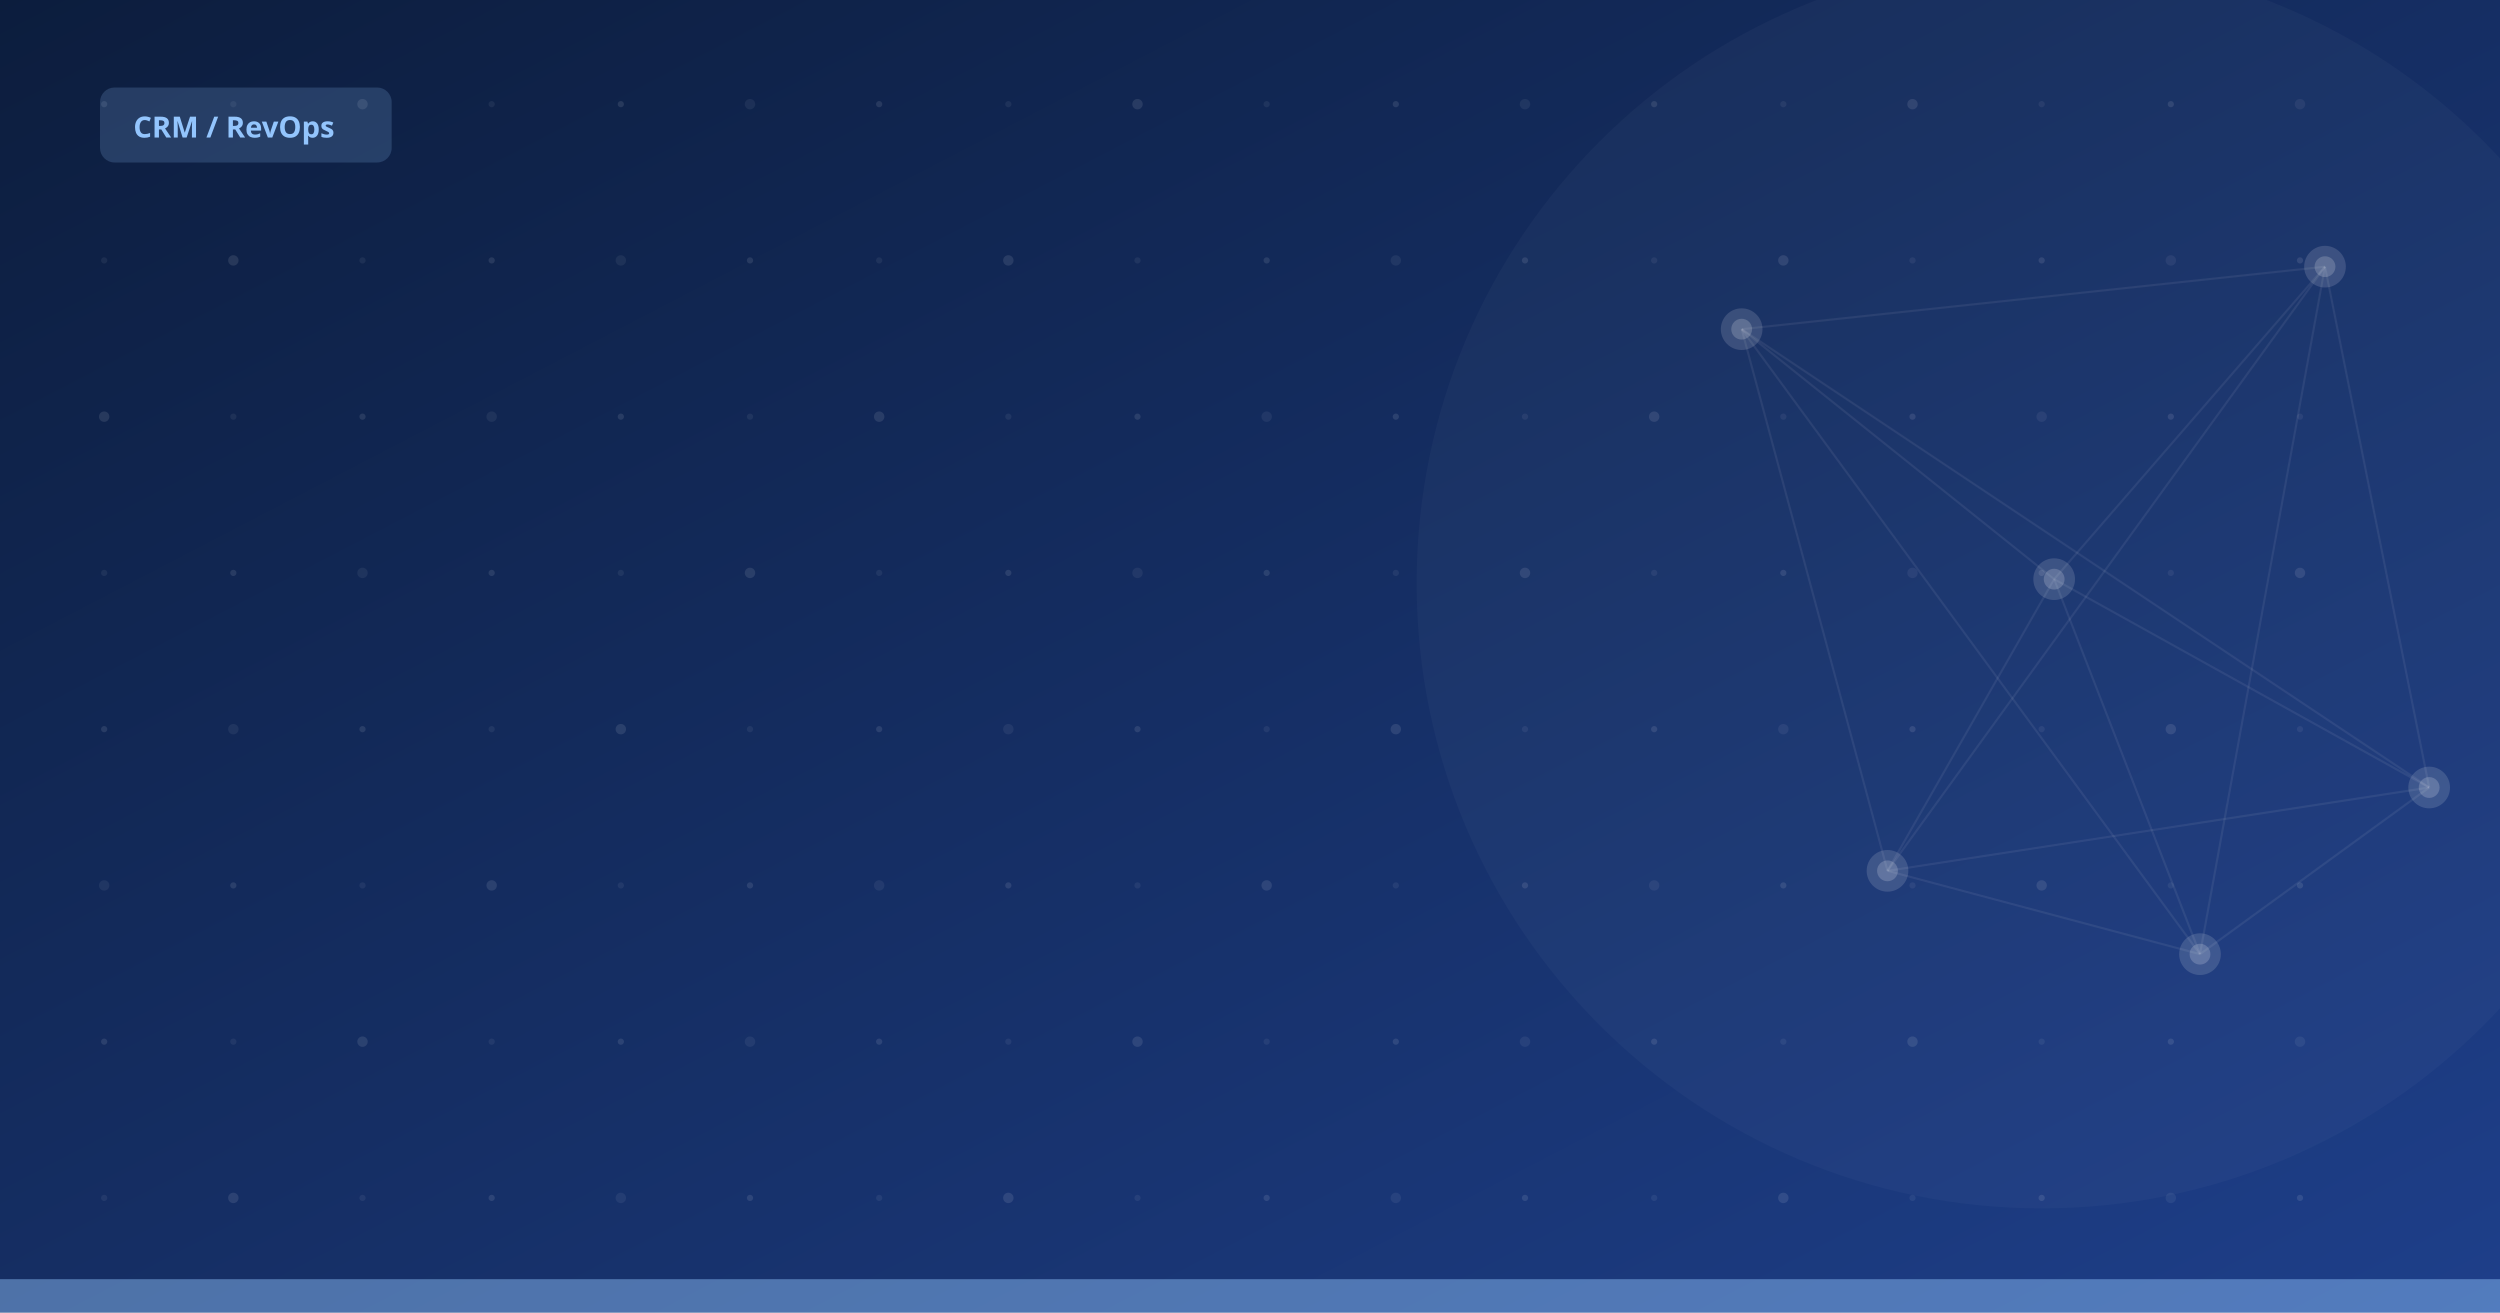
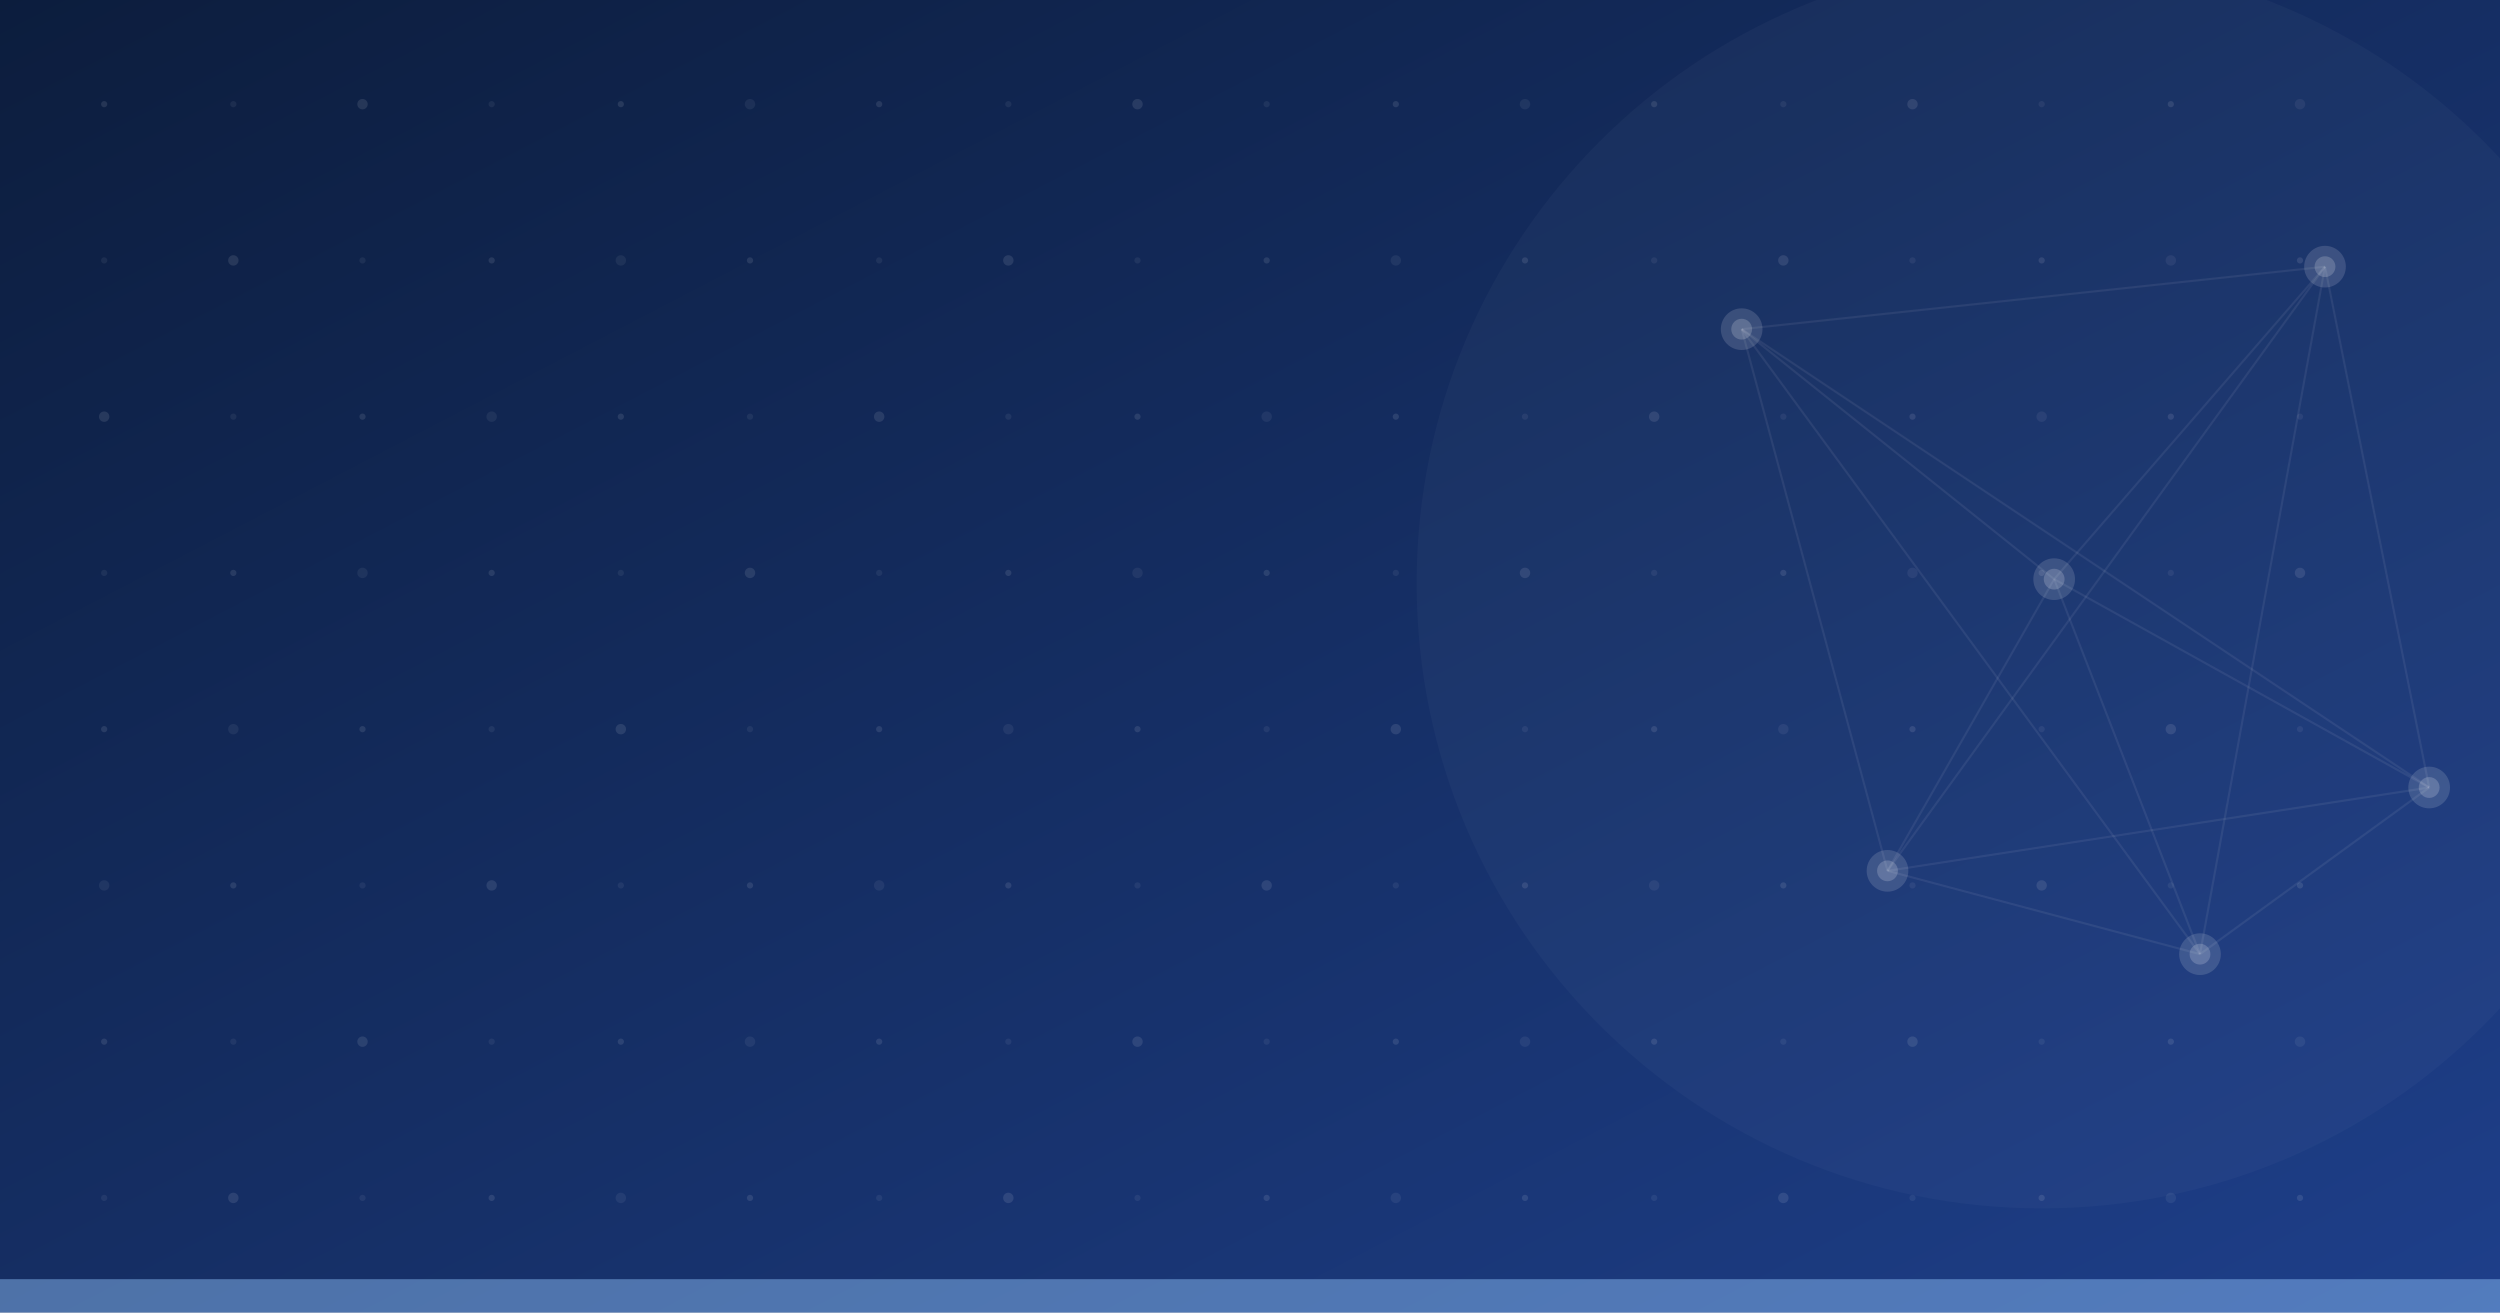
<svg xmlns="http://www.w3.org/2000/svg" viewBox="0 0 1200 630" width="1200" height="630">
  <defs>
    <linearGradient id="bg" x1="0%" y1="0%" x2="100%" y2="100%">
      <stop offset="0%" stop-color="#0c1d3d" />
      <stop offset="100%" stop-color="#1e3f8a" />
    </linearGradient>
  </defs>
  <rect width="1200" height="630" fill="url(#bg)" />
  <circle cx="50" cy="50" r="1.5" fill="white" opacity="0.1" />
  <circle cx="112" cy="50" r="1.5" fill="white" opacity="0.06" />
  <circle cx="174" cy="50" r="2.5" fill="white" opacity="0.1" />
  <circle cx="236" cy="50" r="1.5" fill="white" opacity="0.06" />
  <circle cx="298" cy="50" r="1.5" fill="white" opacity="0.1" />
  <circle cx="360" cy="50" r="2.5" fill="white" opacity="0.06" />
  <circle cx="422" cy="50" r="1.5" fill="white" opacity="0.1" />
  <circle cx="484" cy="50" r="1.5" fill="white" opacity="0.06" />
  <circle cx="546" cy="50" r="2.5" fill="white" opacity="0.1" />
  <circle cx="608" cy="50" r="1.5" fill="white" opacity="0.06" />
  <circle cx="670" cy="50" r="1.5" fill="white" opacity="0.1" />
  <circle cx="732" cy="50" r="2.5" fill="white" opacity="0.06" />
  <circle cx="794" cy="50" r="1.5" fill="white" opacity="0.1" />
  <circle cx="856" cy="50" r="1.5" fill="white" opacity="0.06" />
  <circle cx="918" cy="50" r="2.5" fill="white" opacity="0.1" />
  <circle cx="980" cy="50" r="1.5" fill="white" opacity="0.06" />
  <circle cx="1042" cy="50" r="1.5" fill="white" opacity="0.1" />
  <circle cx="1104" cy="50" r="2.5" fill="white" opacity="0.06" />
  <circle cx="50" cy="125" r="1.5" fill="white" opacity="0.06" />
  <circle cx="112" cy="125" r="2.5" fill="white" opacity="0.1" />
  <circle cx="174" cy="125" r="1.5" fill="white" opacity="0.06" />
  <circle cx="236" cy="125" r="1.5" fill="white" opacity="0.1" />
  <circle cx="298" cy="125" r="2.5" fill="white" opacity="0.06" />
  <circle cx="360" cy="125" r="1.5" fill="white" opacity="0.1" />
  <circle cx="422" cy="125" r="1.5" fill="white" opacity="0.06" />
  <circle cx="484" cy="125" r="2.5" fill="white" opacity="0.1" />
  <circle cx="546" cy="125" r="1.5" fill="white" opacity="0.06" />
  <circle cx="608" cy="125" r="1.5" fill="white" opacity="0.1" />
  <circle cx="670" cy="125" r="2.5" fill="white" opacity="0.06" />
  <circle cx="732" cy="125" r="1.5" fill="white" opacity="0.1" />
  <circle cx="794" cy="125" r="1.5" fill="white" opacity="0.06" />
  <circle cx="856" cy="125" r="2.5" fill="white" opacity="0.1" />
  <circle cx="918" cy="125" r="1.5" fill="white" opacity="0.06" />
  <circle cx="980" cy="125" r="1.5" fill="white" opacity="0.1" />
  <circle cx="1042" cy="125" r="2.5" fill="white" opacity="0.06" />
  <circle cx="1104" cy="125" r="1.5" fill="white" opacity="0.1" />
  <circle cx="50" cy="200" r="2.5" fill="white" opacity="0.1" />
  <circle cx="112" cy="200" r="1.5" fill="white" opacity="0.06" />
  <circle cx="174" cy="200" r="1.5" fill="white" opacity="0.1" />
  <circle cx="236" cy="200" r="2.5" fill="white" opacity="0.06" />
  <circle cx="298" cy="200" r="1.5" fill="white" opacity="0.1" />
  <circle cx="360" cy="200" r="1.5" fill="white" opacity="0.06" />
  <circle cx="422" cy="200" r="2.5" fill="white" opacity="0.1" />
  <circle cx="484" cy="200" r="1.5" fill="white" opacity="0.06" />
  <circle cx="546" cy="200" r="1.5" fill="white" opacity="0.1" />
  <circle cx="608" cy="200" r="2.5" fill="white" opacity="0.06" />
  <circle cx="670" cy="200" r="1.5" fill="white" opacity="0.1" />
  <circle cx="732" cy="200" r="1.5" fill="white" opacity="0.06" />
  <circle cx="794" cy="200" r="2.5" fill="white" opacity="0.1" />
  <circle cx="856" cy="200" r="1.5" fill="white" opacity="0.06" />
  <circle cx="918" cy="200" r="1.5" fill="white" opacity="0.1" />
  <circle cx="980" cy="200" r="2.5" fill="white" opacity="0.06" />
  <circle cx="1042" cy="200" r="1.5" fill="white" opacity="0.1" />
  <circle cx="1104" cy="200" r="1.5" fill="white" opacity="0.06" />
  <circle cx="50" cy="275" r="1.5" fill="white" opacity="0.06" />
  <circle cx="112" cy="275" r="1.5" fill="white" opacity="0.1" />
  <circle cx="174" cy="275" r="2.5" fill="white" opacity="0.06" />
  <circle cx="236" cy="275" r="1.5" fill="white" opacity="0.1" />
  <circle cx="298" cy="275" r="1.5" fill="white" opacity="0.06" />
  <circle cx="360" cy="275" r="2.5" fill="white" opacity="0.1" />
  <circle cx="422" cy="275" r="1.5" fill="white" opacity="0.06" />
  <circle cx="484" cy="275" r="1.5" fill="white" opacity="0.1" />
  <circle cx="546" cy="275" r="2.5" fill="white" opacity="0.06" />
  <circle cx="608" cy="275" r="1.5" fill="white" opacity="0.1" />
  <circle cx="670" cy="275" r="1.5" fill="white" opacity="0.06" />
  <circle cx="732" cy="275" r="2.5" fill="white" opacity="0.1" />
  <circle cx="794" cy="275" r="1.5" fill="white" opacity="0.06" />
  <circle cx="856" cy="275" r="1.5" fill="white" opacity="0.1" />
  <circle cx="918" cy="275" r="2.5" fill="white" opacity="0.06" />
  <circle cx="980" cy="275" r="1.5" fill="white" opacity="0.1" />
  <circle cx="1042" cy="275" r="1.5" fill="white" opacity="0.06" />
  <circle cx="1104" cy="275" r="2.5" fill="white" opacity="0.1" />
  <circle cx="50" cy="350" r="1.5" fill="white" opacity="0.1" />
  <circle cx="112" cy="350" r="2.5" fill="white" opacity="0.06" />
  <circle cx="174" cy="350" r="1.5" fill="white" opacity="0.1" />
  <circle cx="236" cy="350" r="1.5" fill="white" opacity="0.06" />
  <circle cx="298" cy="350" r="2.5" fill="white" opacity="0.1" />
  <circle cx="360" cy="350" r="1.5" fill="white" opacity="0.06" />
  <circle cx="422" cy="350" r="1.5" fill="white" opacity="0.1" />
  <circle cx="484" cy="350" r="2.5" fill="white" opacity="0.06" />
  <circle cx="546" cy="350" r="1.5" fill="white" opacity="0.1" />
  <circle cx="608" cy="350" r="1.5" fill="white" opacity="0.06" />
  <circle cx="670" cy="350" r="2.5" fill="white" opacity="0.1" />
  <circle cx="732" cy="350" r="1.5" fill="white" opacity="0.06" />
  <circle cx="794" cy="350" r="1.5" fill="white" opacity="0.1" />
  <circle cx="856" cy="350" r="2.5" fill="white" opacity="0.06" />
  <circle cx="918" cy="350" r="1.5" fill="white" opacity="0.1" />
  <circle cx="980" cy="350" r="1.5" fill="white" opacity="0.06" />
  <circle cx="1042" cy="350" r="2.5" fill="white" opacity="0.1" />
  <circle cx="1104" cy="350" r="1.5" fill="white" opacity="0.06" />
  <circle cx="50" cy="425" r="2.5" fill="white" opacity="0.06" />
  <circle cx="112" cy="425" r="1.5" fill="white" opacity="0.1" />
  <circle cx="174" cy="425" r="1.5" fill="white" opacity="0.06" />
  <circle cx="236" cy="425" r="2.5" fill="white" opacity="0.1" />
  <circle cx="298" cy="425" r="1.5" fill="white" opacity="0.06" />
  <circle cx="360" cy="425" r="1.5" fill="white" opacity="0.1" />
  <circle cx="422" cy="425" r="2.5" fill="white" opacity="0.06" />
  <circle cx="484" cy="425" r="1.5" fill="white" opacity="0.1" />
  <circle cx="546" cy="425" r="1.5" fill="white" opacity="0.06" />
  <circle cx="608" cy="425" r="2.5" fill="white" opacity="0.1" />
  <circle cx="670" cy="425" r="1.5" fill="white" opacity="0.06" />
  <circle cx="732" cy="425" r="1.5" fill="white" opacity="0.1" />
  <circle cx="794" cy="425" r="2.5" fill="white" opacity="0.06" />
  <circle cx="856" cy="425" r="1.5" fill="white" opacity="0.1" />
  <circle cx="918" cy="425" r="1.5" fill="white" opacity="0.06" />
  <circle cx="980" cy="425" r="2.5" fill="white" opacity="0.1" />
  <circle cx="1042" cy="425" r="1.5" fill="white" opacity="0.06" />
  <circle cx="1104" cy="425" r="1.5" fill="white" opacity="0.1" />
  <circle cx="50" cy="500" r="1.5" fill="white" opacity="0.1" />
  <circle cx="112" cy="500" r="1.5" fill="white" opacity="0.06" />
  <circle cx="174" cy="500" r="2.5" fill="white" opacity="0.1" />
  <circle cx="236" cy="500" r="1.5" fill="white" opacity="0.06" />
  <circle cx="298" cy="500" r="1.5" fill="white" opacity="0.1" />
  <circle cx="360" cy="500" r="2.5" fill="white" opacity="0.06" />
  <circle cx="422" cy="500" r="1.5" fill="white" opacity="0.1" />
  <circle cx="484" cy="500" r="1.5" fill="white" opacity="0.06" />
  <circle cx="546" cy="500" r="2.5" fill="white" opacity="0.1" />
  <circle cx="608" cy="500" r="1.5" fill="white" opacity="0.06" />
  <circle cx="670" cy="500" r="1.5" fill="white" opacity="0.1" />
  <circle cx="732" cy="500" r="2.5" fill="white" opacity="0.06" />
  <circle cx="794" cy="500" r="1.5" fill="white" opacity="0.1" />
  <circle cx="856" cy="500" r="1.5" fill="white" opacity="0.06" />
  <circle cx="918" cy="500" r="2.5" fill="white" opacity="0.1" />
  <circle cx="980" cy="500" r="1.5" fill="white" opacity="0.06" />
  <circle cx="1042" cy="500" r="1.5" fill="white" opacity="0.1" />
  <circle cx="1104" cy="500" r="2.5" fill="white" opacity="0.06" />
  <circle cx="50" cy="575" r="1.5" fill="white" opacity="0.06" />
  <circle cx="112" cy="575" r="2.5" fill="white" opacity="0.1" />
  <circle cx="174" cy="575" r="1.5" fill="white" opacity="0.06" />
  <circle cx="236" cy="575" r="1.5" fill="white" opacity="0.1" />
  <circle cx="298" cy="575" r="2.5" fill="white" opacity="0.06" />
  <circle cx="360" cy="575" r="1.5" fill="white" opacity="0.1" />
  <circle cx="422" cy="575" r="1.5" fill="white" opacity="0.06" />
  <circle cx="484" cy="575" r="2.5" fill="white" opacity="0.1" />
  <circle cx="546" cy="575" r="1.5" fill="white" opacity="0.06" />
  <circle cx="608" cy="575" r="1.5" fill="white" opacity="0.1" />
  <circle cx="670" cy="575" r="2.5" fill="white" opacity="0.06" />
  <circle cx="732" cy="575" r="1.5" fill="white" opacity="0.1" />
  <circle cx="794" cy="575" r="1.5" fill="white" opacity="0.06" />
  <circle cx="856" cy="575" r="2.5" fill="white" opacity="0.1" />
  <circle cx="918" cy="575" r="1.5" fill="white" opacity="0.06" />
  <circle cx="980" cy="575" r="1.5" fill="white" opacity="0.1" />
  <circle cx="1042" cy="575" r="2.5" fill="white" opacity="0.06" />
  <circle cx="1104" cy="575" r="1.5" fill="white" opacity="0.1" />
  <line x1="836" y1="158" x2="986" y2="278" stroke="white" stroke-width="1" opacity="0.07" />
  <line x1="836" y1="158" x2="1116" y2="128" stroke="white" stroke-width="1" opacity="0.07" />
  <line x1="836" y1="158" x2="1166" y2="378" stroke="white" stroke-width="1" opacity="0.07" />
  <line x1="836" y1="158" x2="906" y2="418" stroke="white" stroke-width="1" opacity="0.07" />
  <line x1="836" y1="158" x2="1056" y2="458" stroke="white" stroke-width="1" opacity="0.07" />
  <line x1="986" y1="278" x2="1116" y2="128" stroke="white" stroke-width="1" opacity="0.07" />
  <line x1="986" y1="278" x2="1166" y2="378" stroke="white" stroke-width="1" opacity="0.07" />
  <line x1="986" y1="278" x2="906" y2="418" stroke="white" stroke-width="1" opacity="0.07" />
  <line x1="986" y1="278" x2="1056" y2="458" stroke="white" stroke-width="1" opacity="0.07" />
  <line x1="1116" y1="128" x2="1166" y2="378" stroke="white" stroke-width="1" opacity="0.07" />
  <line x1="1116" y1="128" x2="906" y2="418" stroke="white" stroke-width="1" opacity="0.07" />
  <line x1="1116" y1="128" x2="1056" y2="458" stroke="white" stroke-width="1" opacity="0.07" />
  <line x1="1166" y1="378" x2="906" y2="418" stroke="white" stroke-width="1" opacity="0.07" />
  <line x1="1166" y1="378" x2="1056" y2="458" stroke="white" stroke-width="1" opacity="0.07" />
  <line x1="906" y1="418" x2="1056" y2="458" stroke="white" stroke-width="1" opacity="0.07" />
  <circle cx="836" cy="158" r="10" fill="white" opacity="0.14" />
  <circle cx="836" cy="158" r="5" fill="white" opacity="0.18" />
  <circle cx="986" cy="278" r="10" fill="white" opacity="0.14" />
  <circle cx="986" cy="278" r="5" fill="white" opacity="0.18" />
  <circle cx="1116" cy="128" r="10" fill="white" opacity="0.14" />
  <circle cx="1116" cy="128" r="5" fill="white" opacity="0.18" />
  <circle cx="1166" cy="378" r="10" fill="white" opacity="0.14" />
  <circle cx="1166" cy="378" r="5" fill="white" opacity="0.18" />
  <circle cx="906" cy="418" r="10" fill="white" opacity="0.14" />
  <circle cx="906" cy="418" r="5" fill="white" opacity="0.18" />
  <circle cx="1056" cy="458" r="10" fill="white" opacity="0.14" />
  <circle cx="1056" cy="458" r="5" fill="white" opacity="0.18" />
  <circle cx="980" cy="280" r="300" fill="white" opacity="0.03" />
-   <rect x="48" y="42" width="140" height="36" rx="7" fill="#93c5fd" opacity="0.18" />
-   <text x="64" y="66" font-family="ui-sans-serif,system-ui,sans-serif" font-size="14" font-weight="700" fill="#93c5fd">CRM / RevOps</text>
  <rect x="0" y="614" width="1200" height="16" fill="#93c5fd" opacity="0.45" />
</svg>
